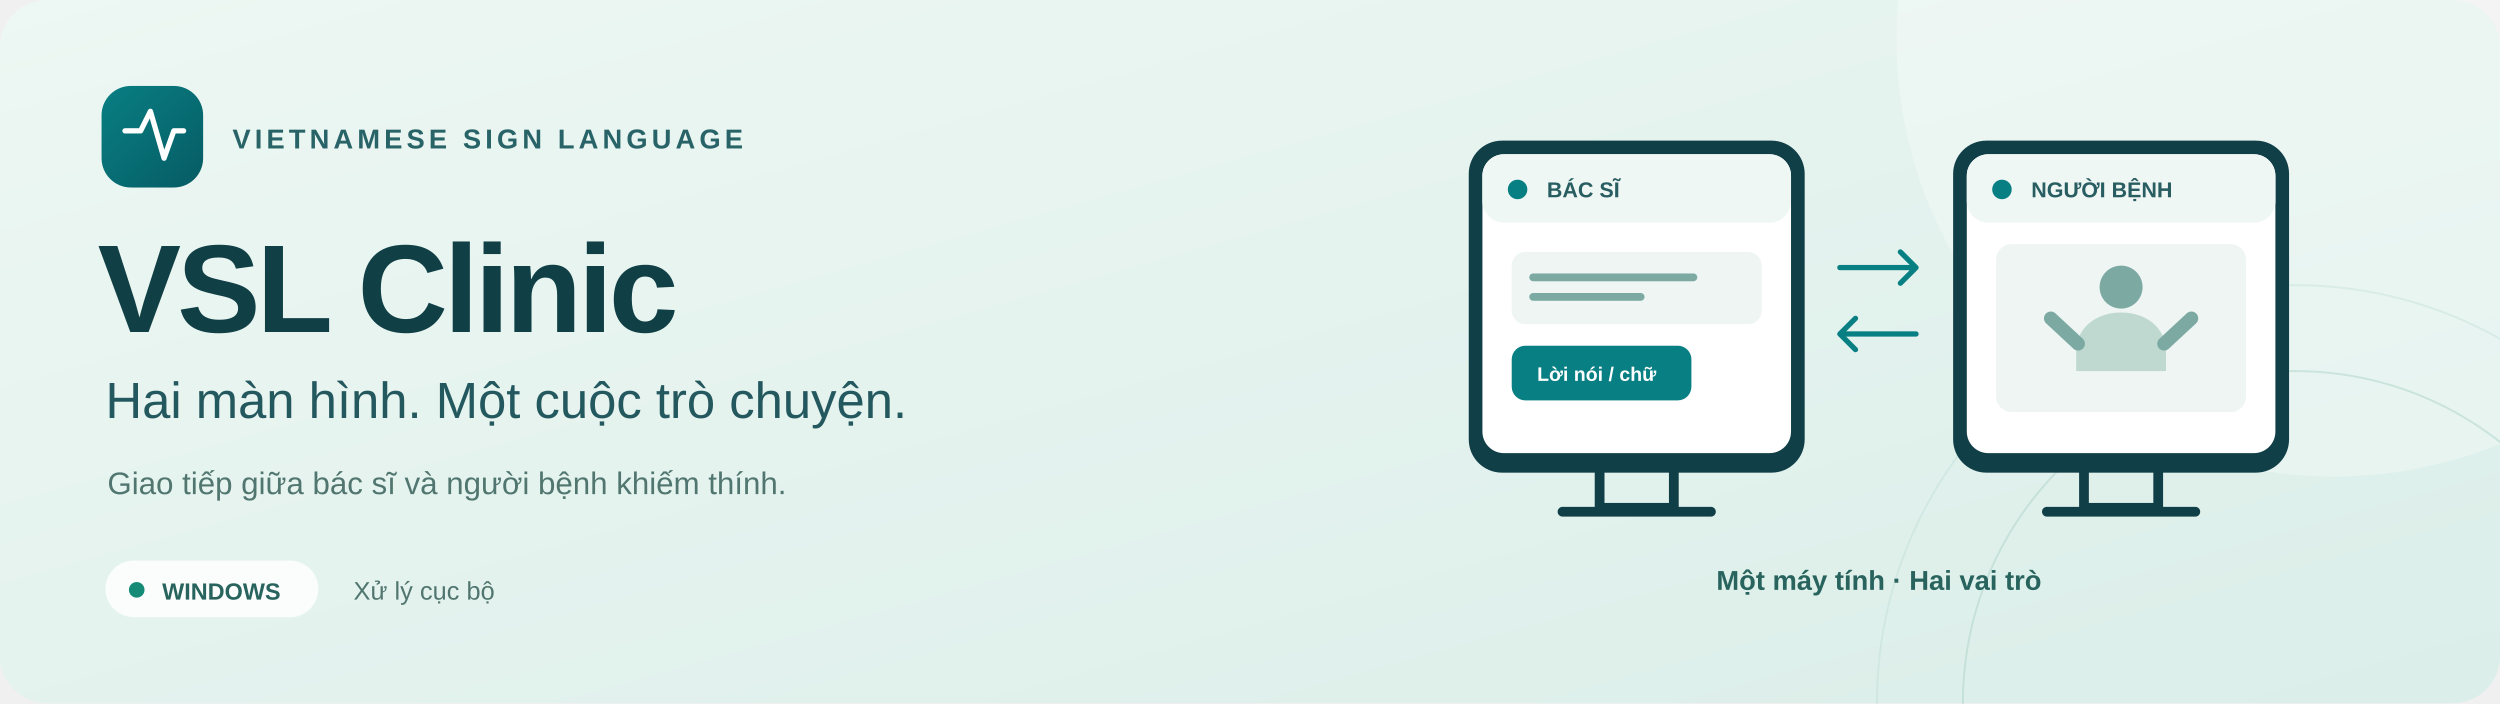
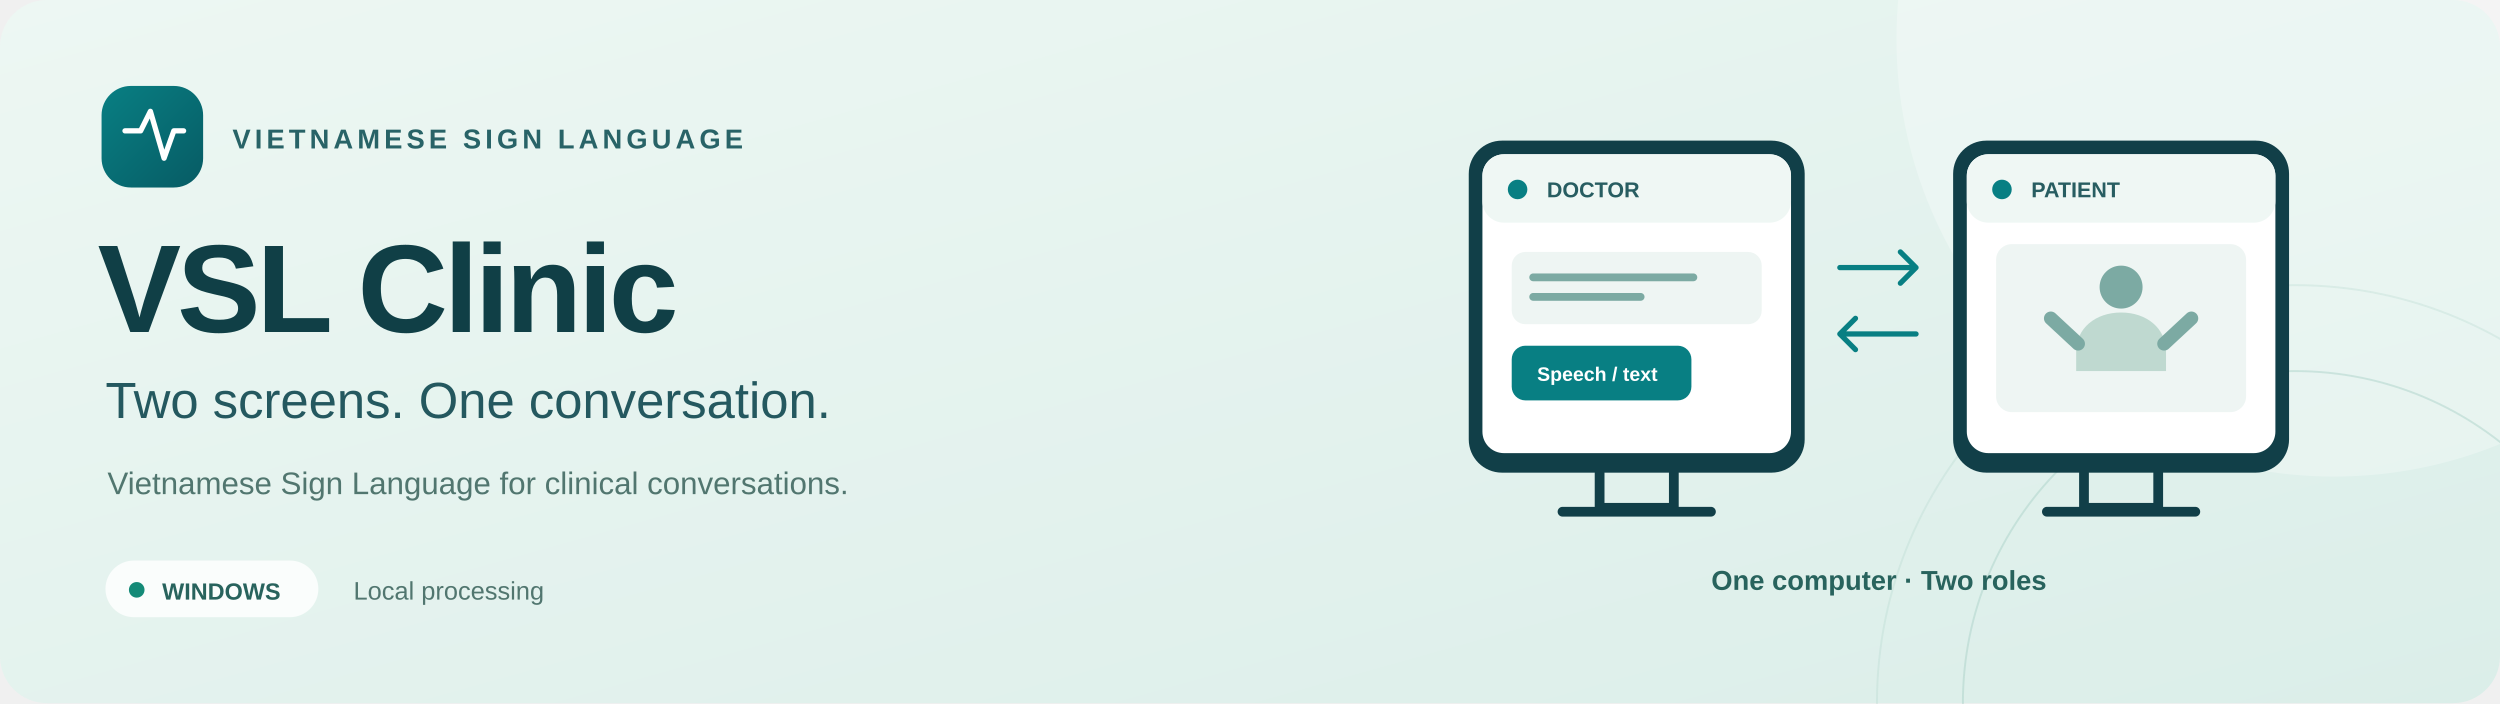
<svg xmlns="http://www.w3.org/2000/svg" width="1280" height="360" viewBox="0 0 1280 360" role="img" aria-labelledby="title desc">
  <defs>
    <linearGradient id="bg" x1="0" y1="0" x2="1" y2="1">
      <stop offset="0" stop-color="#edf7f3" />
      <stop offset="1" stop-color="#dbeee9" />
    </linearGradient>
    <linearGradient id="ink" x1="0" y1="0" x2="1" y2="1">
      <stop offset="0" stop-color="#087f83" />
      <stop offset="1" stop-color="#075b64" />
    </linearGradient>
  </defs>
  <rect width="1280" height="360" rx="24" fill="url(#bg)" />
  <circle cx="1195" cy="20" r="224" fill="#fff" opacity=".27" />
  <circle cx="1175" cy="360" r="170" fill="none" stroke="#a6cfc5" opacity=".45" />
  <circle cx="1175" cy="360" r="214" fill="none" stroke="#a6cfc5" opacity=".25" />
  <g font-family="Segoe UI, Arial, sans-serif">
    <rect x="52" y="44" width="52" height="52" rx="15" fill="url(#ink)" />
    <path d="M64 67h8l5-10 7 24 5-14h5" fill="none" stroke="#fff" stroke-width="2.7" stroke-linecap="round" stroke-linejoin="round" />
    <text x="119" y="76" fill="#286367" font-size="14" font-weight="650" letter-spacing="2.1">VIETNAMESE SIGN LANGUAGE</text>
    <text x="50" y="170" fill="#103f46" font-size="64" font-weight="700" letter-spacing="-2">VSL Clinic</text>
-     <text x="54" y="214" fill="#24585f" font-size="26" font-weight="500">Hai màn hình. Một cuộc trò chuyện.</text>
-     <text x="55" y="253" fill="#51766f" font-size="16">Giao tiếp giữa bác sĩ và người bệnh khiếm thính.</text>
+     <text x="54" y="214" fill="#24585f" font-size="26" font-weight="500">Two screens. One conversation.</text>
+     <text x="55" y="253" fill="#51766f" font-size="16">Vietnamese Sign Language for clinical conversations.</text>
    <rect x="54" y="287" width="109" height="29" rx="14.5" fill="#fff" opacity=".8" />
    <circle cx="70" cy="302" r="4" fill="#148a77" />
    <text x="83" y="307" fill="#28635d" font-size="12" font-weight="600">WINDOWS</text>
-     <text x="181" y="307" fill="#51766f" font-size="13">Xử lý cục bộ</text>
+     <text x="181" y="307" fill="#51766f" font-size="13">Local processing</text>
    <g transform="translate(752 72)">
      <rect x="0" y="0" width="172" height="170" rx="17" fill="#113f48" />
      <rect x="7" y="7" width="158" height="153" rx="11" fill="#fff" />
      <rect x="7" y="7" width="158" height="35" rx="11" fill="#eff7f4" />
      <circle cx="25" cy="25" r="5" fill="#087f83" />
-       <text x="40" y="29" fill="#285d61" font-size="11" font-weight="700">BÁC SĨ</text>
+       <text x="40" y="29" fill="#285d61" font-size="11" font-weight="700">DOCTOR</text>
      <rect x="22" y="57" width="128" height="37" rx="7" fill="#eef5f3" />
      <path d="M33 70h82m-82 10h55" stroke="#7caaa3" stroke-width="4" stroke-linecap="round" />
      <rect x="22" y="105" width="92" height="28" rx="7" fill="#087f83" />
-       <text x="35" y="123" fill="#fff" font-size="10" font-weight="600">Lời nói / chữ</text>
+       <text x="35" y="123" fill="#fff" font-size="10" font-weight="600">Speech / text</text>
      <path d="M67 170v18h38v-18M48 190h76" fill="none" stroke="#113f48" stroke-width="5" stroke-linecap="round" />
    </g>
    <g transform="translate(1000 72)">
      <rect width="172" height="170" rx="17" fill="#113f48" />
      <rect x="7" y="7" width="158" height="153" rx="11" fill="#fff" />
      <rect x="7" y="7" width="158" height="35" rx="11" fill="#eff7f4" />
      <circle cx="25" cy="25" r="5" fill="#087f83" />
-       <text x="40" y="29" fill="#285d61" font-size="11" font-weight="700">NGƯỜI BỆNH</text>
+       <text x="40" y="29" fill="#285d61" font-size="11" font-weight="700">PATIENT</text>
      <rect x="22" y="53" width="128" height="86" rx="8" fill="#eef5f3" />
      <circle cx="86" cy="75" r="11" fill="#7caaa3" />
      <path d="M63 118v-10c0-12 10-20 23-20s23 8 23 20v10" fill="#bfd9d0" />
      <path d="M64 104l-14-13m58 13 14-13" fill="none" stroke="#7caaa3" stroke-width="7" stroke-linecap="round" />
      <path d="M67 170v18h38v-18M48 190h76" fill="none" stroke="#113f48" stroke-width="5" stroke-linecap="round" />
    </g>
    <path d="M942 137h39m-8-8 8 8-8 8m8 26h-39m8-8-8 8 8 8" fill="none" stroke="#087f83" stroke-width="2.7" stroke-linecap="round" stroke-linejoin="round" />
-     <text x="962" y="302" text-anchor="middle" fill="#28635d" font-size="14" font-weight="600">Một máy tính · Hai vai trò</text>
+     <text x="962" y="302" text-anchor="middle" fill="#28635d" font-size="14" font-weight="600">One computer · Two roles</text>
  </g>
</svg>
